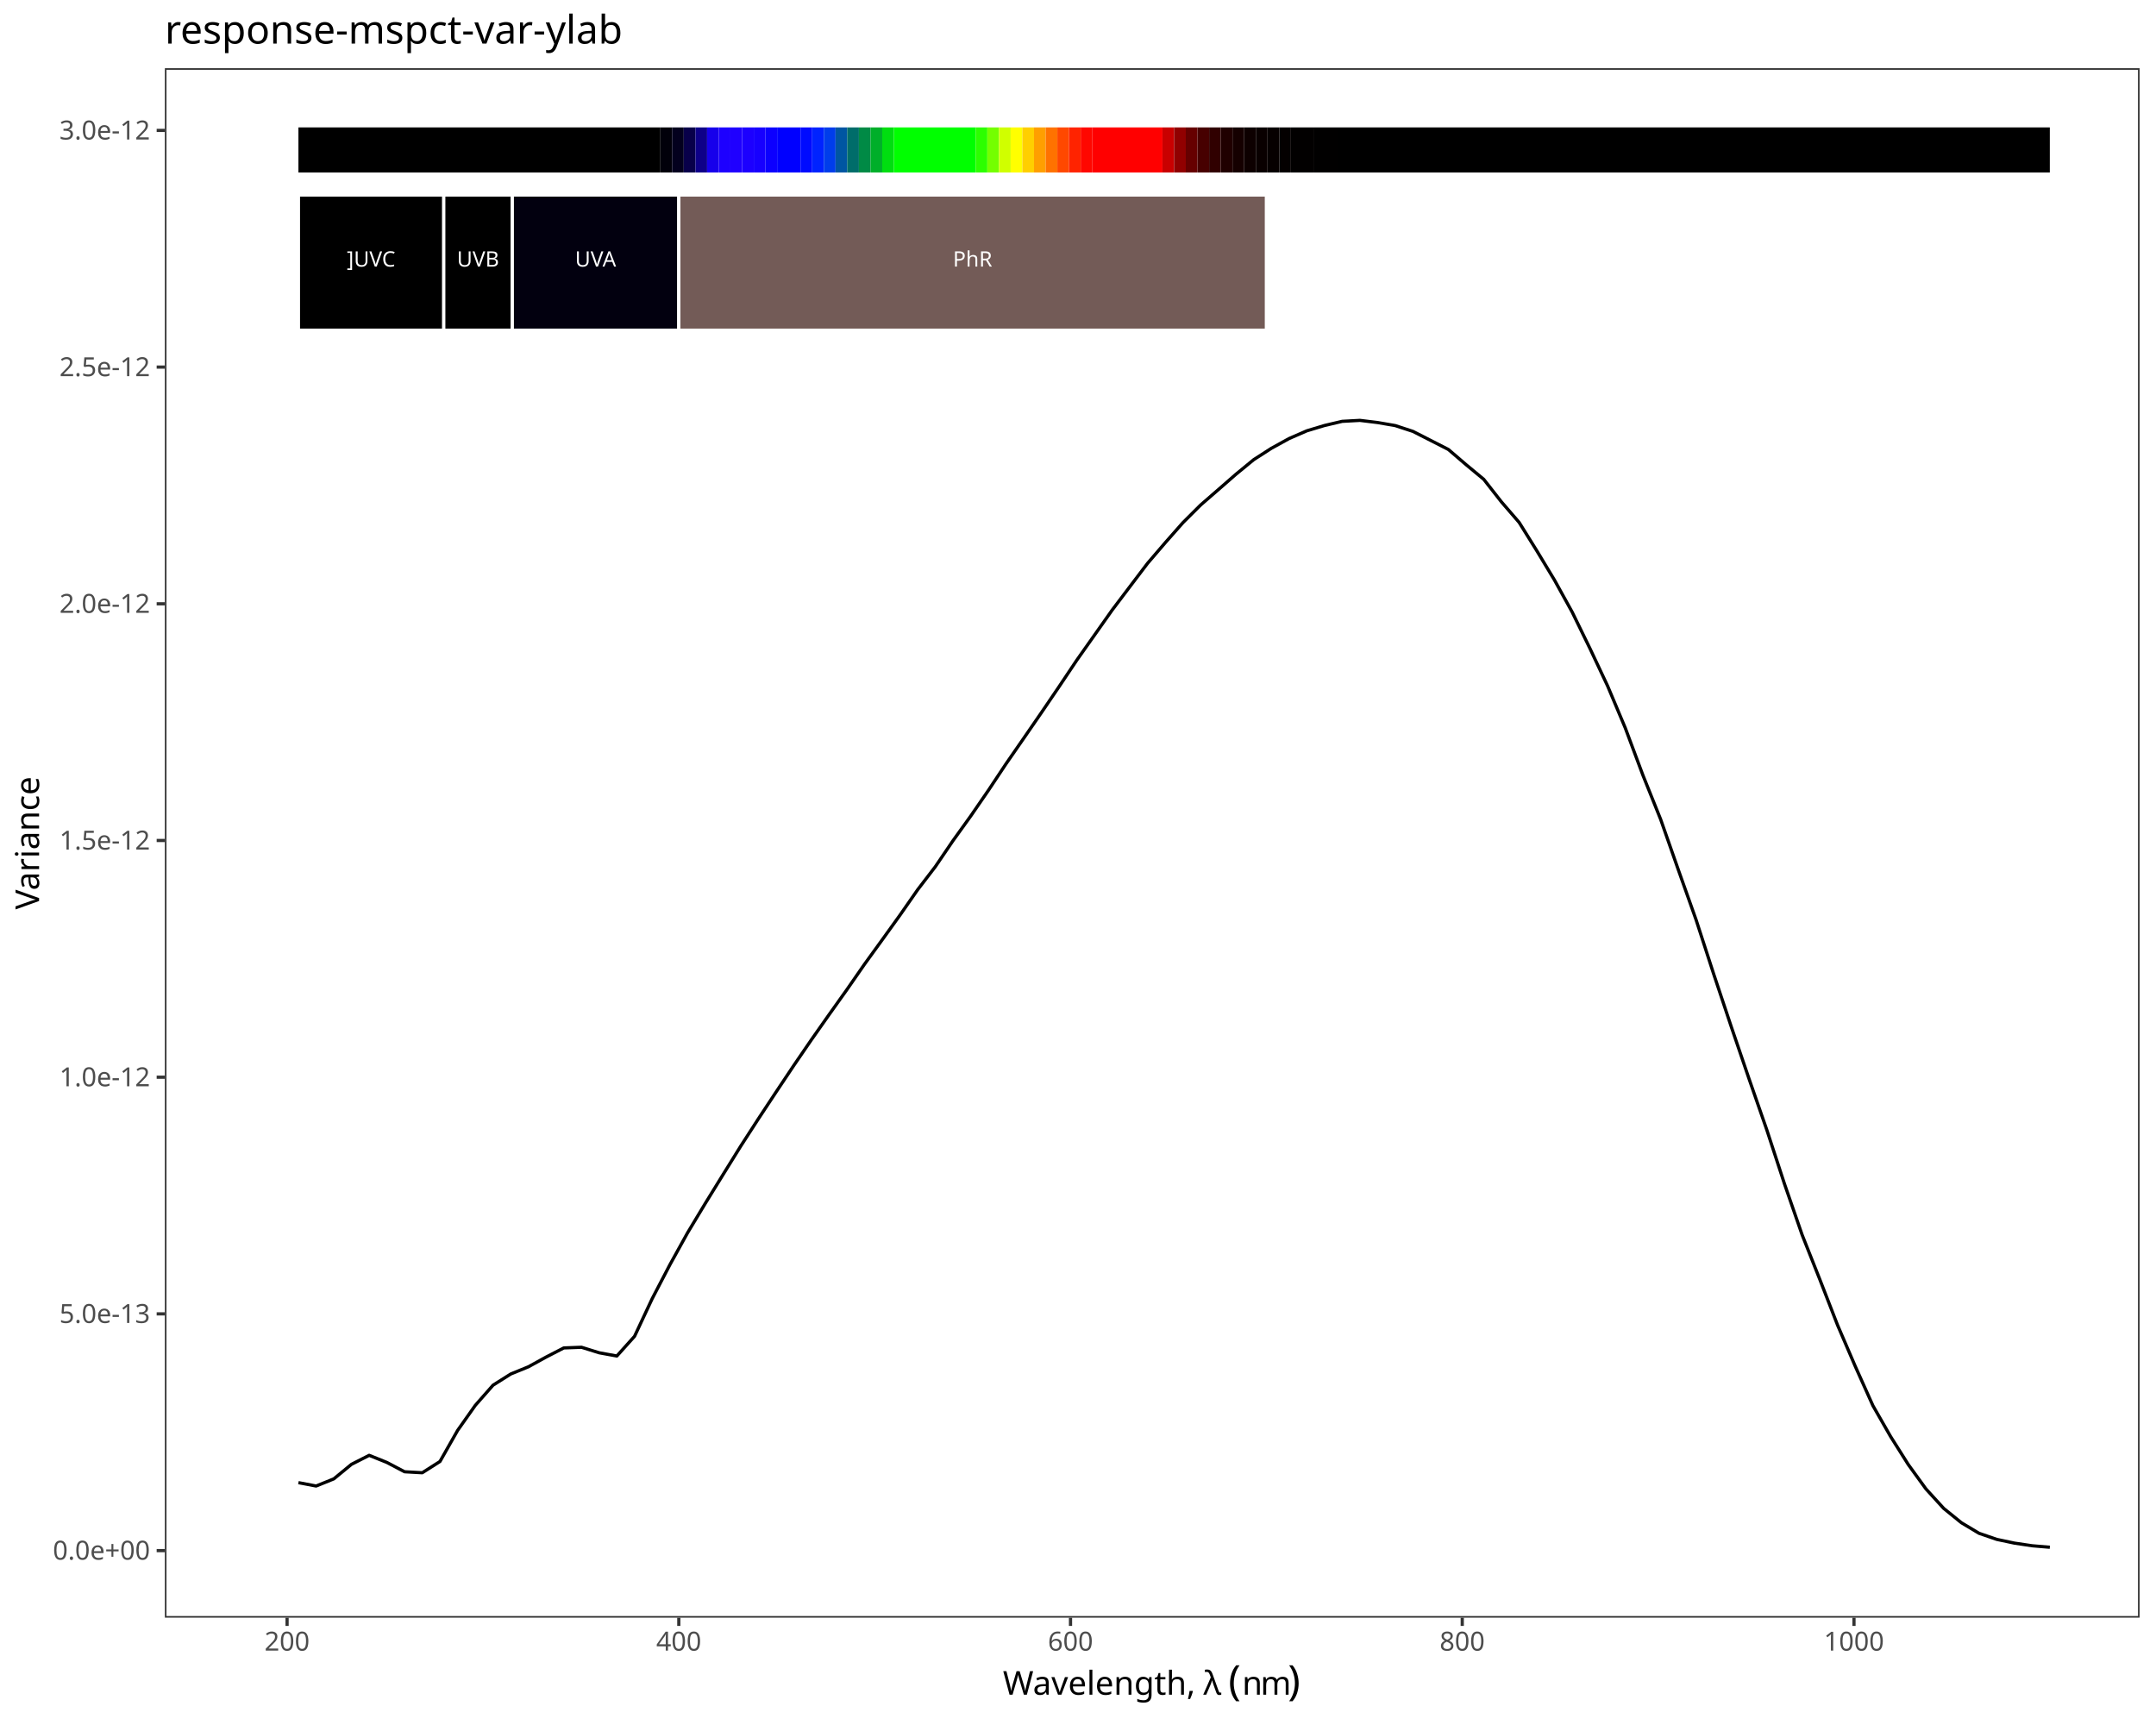
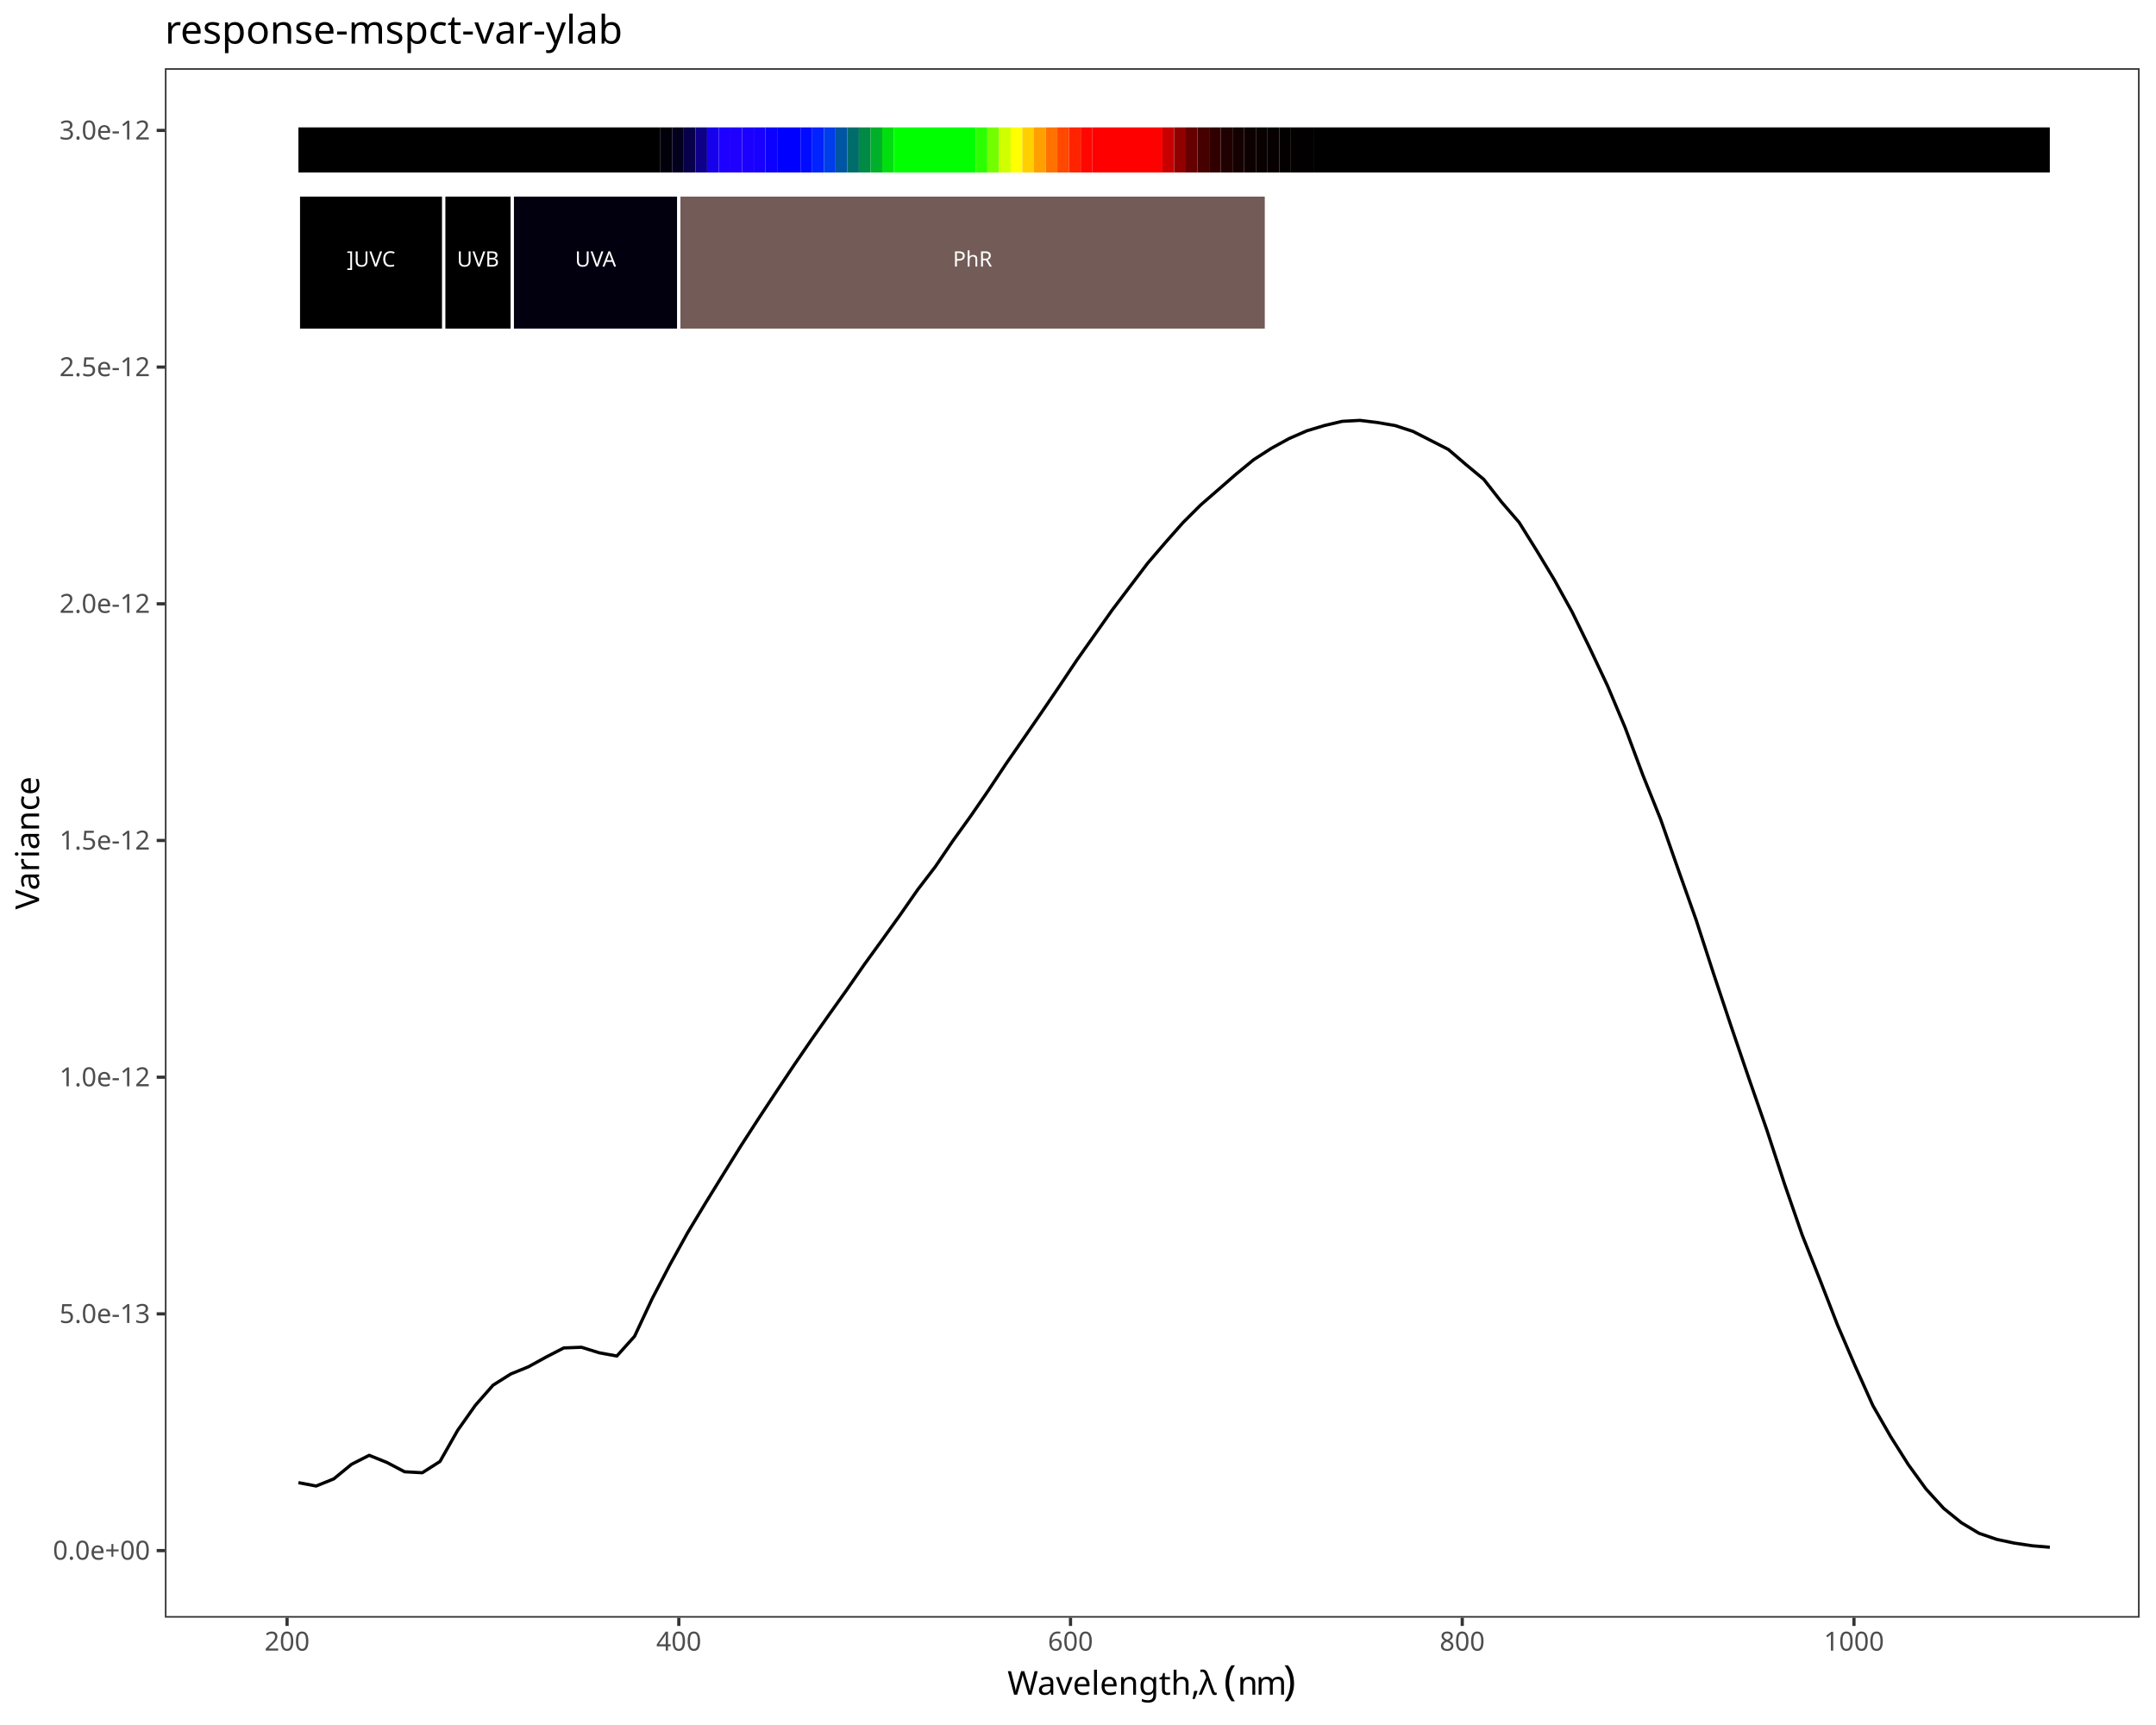
<svg xmlns="http://www.w3.org/2000/svg" class="svglite" data-engine-version="2.0" width="720.00pt" height="576.00pt" viewBox="0 0 720.00 576.00">
  <defs>
    <style type="text/css">
    .svglite line, .svglite polyline, .svglite polygon, .svglite path, .svglite rect, .svglite circle {
      fill: none;
      stroke: #000000;
      stroke-linecap: round;
      stroke-linejoin: round;
      stroke-miterlimit: 10.00;
    }
  </style>
  </defs>
  <rect width="100%" height="100%" style="stroke: none; fill: #FFFFFF;" />
  <defs>
    <clipPath id="cpMC4wMHw3MjAuMDB8MC4wMHw1NzYuMDA=">
      <rect x="0.00" y="0.00" width="720.00" height="576.00" />
    </clipPath>
  </defs>
  <g clip-path="url(#cpMC4wMHw3MjAuMDB8MC4wMHw1NzYuMDA=)">
    <rect x="0.00" y="0.00" width="720.00" height="576.00" style="stroke-width: 1.07; stroke: #FFFFFF; fill: #FFFFFF;" />
  </g>
  <defs>
    <clipPath id="cpNTUuMDZ8NzE0LjUyfDIyLjc4fDU0MC4xNw==">
      <rect x="55.06" y="22.78" width="659.46" height="517.38" />
    </clipPath>
  </defs>
  <g clip-path="url(#cpNTUuMDZ8NzE0LjUyfDIyLjc4fDU0MC4xNw==)">
    <rect x="55.06" y="22.78" width="659.46" height="517.38" style="stroke-width: 1.07; stroke: none; fill: #FFFFFF;" />
    <polyline points="99.66,495.07 105.57,496.20 111.48,493.81 117.39,488.95 123.29,485.95 129.20,488.33 135.11,491.44 141.02,491.77 146.93,488.01 152.83,477.62 158.74,469.25 164.65,462.53 170.56,458.80 176.46,456.39 182.37,453.14 188.28,450.09 194.19,449.87 200.10,451.71 206.00,452.79 211.91,446.21 217.82,433.60 223.73,422.28 229.64,411.61 235.54,401.82 241.45,392.24 247.36,382.72 253.27,373.58 259.18,364.63 265.08,355.79 270.99,347.16 276.90,338.76 282.81,330.47 288.72,321.95 294.62,313.81 300.53,305.60 306.44,297.11 312.35,289.40 318.25,280.72 324.16,272.51 330.07,263.92 335.98,255.03 341.89,246.50 347.79,237.94 353.70,229.25 359.61,220.42 365.52,212.05 371.43,203.68 377.33,195.88 383.24,188.09 389.15,181.20 395.06,174.50 400.97,168.61 406.87,163.49 412.78,158.33 418.69,153.48 424.60,149.68 430.51,146.43 436.41,143.86 442.32,142.08 448.23,140.69 454.14,140.37 460.04,141.09 465.95,142.11 471.86,144.05 477.77,147.06 483.68,150.08 489.58,155.14 495.49,160.04 501.40,167.58 507.31,174.43 513.22,183.91 519.12,193.69 525.03,204.38 530.94,216.48 536.85,229.02 542.76,243.07 548.66,258.87 554.57,273.58 560.48,290.44 566.39,307.08 572.29,325.25 578.20,342.96 584.11,360.28 590.02,377.26 595.93,395.32 601.83,412.35 607.74,427.25 613.65,442.46 619.56,456.21 625.47,469.38 631.37,479.68 637.28,489.04 643.19,497.19 649.10,503.67 655.01,508.46 660.91,511.99 666.82,514.02 672.73,515.27 678.64,516.15 684.55,516.65 " style="stroke-width: 1.07; stroke-linecap: butt;" />
    <rect x="99.66" y="42.54" width="120.88" height="15.05" style="stroke-width: 1.07; stroke: none; stroke-linecap: butt; stroke-linejoin: miter; fill: #000000;" />
    <rect x="220.54" y="42.54" width="3.90" height="15.05" style="stroke-width: 1.07; stroke: none; stroke-linecap: butt; stroke-linejoin: miter; fill: #01000A;" />
    <rect x="224.44" y="42.54" width="3.90" height="15.05" style="stroke-width: 1.07; stroke: none; stroke-linecap: butt; stroke-linejoin: miter; fill: #03001E;" />
    <rect x="228.34" y="42.54" width="3.90" height="15.05" style="stroke-width: 1.07; stroke: none; stroke-linecap: butt; stroke-linejoin: miter; fill: #08004A;" />
    <rect x="232.24" y="42.54" width="3.90" height="15.05" style="stroke-width: 1.07; stroke: none; stroke-linecap: butt; stroke-linejoin: miter; fill: #0E0089;" />
    <rect x="236.13" y="42.54" width="3.90" height="15.05" style="stroke-width: 1.07; stroke: none; stroke-linecap: butt; stroke-linejoin: miter; fill: #1700EB;" />
    <rect x="240.03" y="42.54" width="3.90" height="15.05" style="stroke-width: 1.07; stroke: none; stroke-linecap: butt; stroke-linejoin: miter; fill: #1D00FF;" />
    <rect x="243.93" y="42.54" width="3.90" height="15.05" style="stroke-width: 1.07; stroke: none; stroke-linecap: butt; stroke-linejoin: miter; fill: #1F00FF;" />
    <rect x="247.83" y="42.54" width="3.90" height="15.05" style="stroke-width: 1.07; stroke: none; stroke-linecap: butt; stroke-linejoin: miter; fill: #1C00FF;" />
    <rect x="251.73" y="42.54" width="3.90" height="15.05" style="stroke-width: 1.07; stroke: none; stroke-linecap: butt; stroke-linejoin: miter; fill: #1700FF;" />
    <rect x="255.63" y="42.54" width="3.90" height="15.05" style="stroke-width: 1.07; stroke: none; stroke-linecap: butt; stroke-linejoin: miter; fill: #0C00FF;" />
    <rect x="259.53" y="42.54" width="7.80" height="15.05" style="stroke-width: 1.07; stroke: none; stroke-linecap: butt; stroke-linejoin: miter; fill: #0000FF;" />
    <rect x="267.33" y="42.54" width="3.90" height="15.05" style="stroke-width: 1.07; stroke: none; stroke-linecap: butt; stroke-linejoin: miter; fill: #000BFF;" />
    <rect x="271.23" y="42.54" width="3.90" height="15.05" style="stroke-width: 1.07; stroke: none; stroke-linecap: butt; stroke-linejoin: miter; fill: #0023FF;" />
    <rect x="275.13" y="42.54" width="3.90" height="15.05" style="stroke-width: 1.07; stroke: none; stroke-linecap: butt; stroke-linejoin: miter; fill: #003DEB;" />
    <rect x="279.03" y="42.54" width="3.90" height="15.05" style="stroke-width: 1.07; stroke: none; stroke-linecap: butt; stroke-linejoin: miter; fill: #0056A2;" />
    <rect x="282.93" y="42.54" width="3.90" height="15.05" style="stroke-width: 1.07; stroke: none; stroke-linecap: butt; stroke-linejoin: miter; fill: #006D6A;" />
    <rect x="286.82" y="42.54" width="3.90" height="15.05" style="stroke-width: 1.07; stroke: none; stroke-linecap: butt; stroke-linejoin: miter; fill: #008A45;" />
    <rect x="290.72" y="42.54" width="3.90" height="15.05" style="stroke-width: 1.07; stroke: none; stroke-linecap: butt; stroke-linejoin: miter; fill: #00AF2A;" />
    <rect x="294.62" y="42.54" width="3.90" height="15.05" style="stroke-width: 1.07; stroke: none; stroke-linecap: butt; stroke-linejoin: miter; fill: #00DE10;" />
    <rect x="298.52" y="42.54" width="27.29" height="15.05" style="stroke-width: 1.07; stroke: none; stroke-linecap: butt; stroke-linejoin: miter; fill: #00FF00;" />
    <rect x="325.82" y="42.54" width="3.90" height="15.05" style="stroke-width: 1.07; stroke: none; stroke-linecap: butt; stroke-linejoin: miter; fill: #2CFF00;" />
    <rect x="329.72" y="42.54" width="3.90" height="15.05" style="stroke-width: 1.07; stroke: none; stroke-linecap: butt; stroke-linejoin: miter; fill: #74FF00;" />
    <rect x="333.62" y="42.54" width="3.90" height="15.05" style="stroke-width: 1.07; stroke: none; stroke-linecap: butt; stroke-linejoin: miter; fill: #D0FF00;" />
    <rect x="337.51" y="42.54" width="3.90" height="15.05" style="stroke-width: 1.07; stroke: none; stroke-linecap: butt; stroke-linejoin: miter; fill: #FFFF00;" />
    <rect x="341.41" y="42.54" width="3.90" height="15.05" style="stroke-width: 1.07; stroke: none; stroke-linecap: butt; stroke-linejoin: miter; fill: #FFCF00;" />
    <rect x="345.31" y="42.54" width="3.90" height="15.05" style="stroke-width: 1.07; stroke: none; stroke-linecap: butt; stroke-linejoin: miter; fill: #FF9F00;" />
    <rect x="349.21" y="42.54" width="3.90" height="15.05" style="stroke-width: 1.07; stroke: none; stroke-linecap: butt; stroke-linejoin: miter; fill: #FF7200;" />
    <rect x="353.11" y="42.54" width="3.90" height="15.05" style="stroke-width: 1.07; stroke: none; stroke-linecap: butt; stroke-linejoin: miter; fill: #FF4800;" />
    <rect x="357.01" y="42.54" width="3.90" height="15.05" style="stroke-width: 1.07; stroke: none; stroke-linecap: butt; stroke-linejoin: miter; fill: #FF2300;" />
    <rect x="360.91" y="42.54" width="3.90" height="15.05" style="stroke-width: 1.07; stroke: none; stroke-linecap: butt; stroke-linejoin: miter; fill: #FF0700;" />
    <rect x="364.81" y="42.54" width="23.40" height="15.05" style="stroke-width: 1.07; stroke: none; stroke-linecap: butt; stroke-linejoin: miter; fill: #FF0000;" />
    <rect x="388.20" y="42.54" width="3.90" height="15.05" style="stroke-width: 1.07; stroke: none; stroke-linecap: butt; stroke-linejoin: miter; fill: #C90000;" />
    <rect x="392.10" y="42.54" width="3.90" height="15.05" style="stroke-width: 1.07; stroke: none; stroke-linecap: butt; stroke-linejoin: miter; fill: #910000;" />
    <rect x="396.00" y="42.54" width="3.90" height="15.05" style="stroke-width: 1.07; stroke: none; stroke-linecap: butt; stroke-linejoin: miter; fill: #660000;" />
    <rect x="399.90" y="42.54" width="3.90" height="15.05" style="stroke-width: 1.07; stroke: none; stroke-linecap: butt; stroke-linejoin: miter; fill: #470000;" />
    <rect x="403.80" y="42.54" width="3.90" height="15.05" style="stroke-width: 1.07; stroke: none; stroke-linecap: butt; stroke-linejoin: miter; fill: #300000;" />
    <rect x="407.70" y="42.54" width="3.90" height="15.05" style="stroke-width: 1.07; stroke: none; stroke-linecap: butt; stroke-linejoin: miter; fill: #200000;" />
    <rect x="411.60" y="42.54" width="3.90" height="15.05" style="stroke-width: 1.07; stroke: none; stroke-linecap: butt; stroke-linejoin: miter; fill: #150000;" />
    <rect x="415.50" y="42.54" width="3.90" height="15.05" style="stroke-width: 1.07; stroke: none; stroke-linecap: butt; stroke-linejoin: miter; fill: #0D0000;" />
    <rect x="419.40" y="42.54" width="3.90" height="15.05" style="stroke-width: 1.07; stroke: none; stroke-linecap: butt; stroke-linejoin: miter; fill: #090000;" />
    <rect x="423.30" y="42.54" width="3.90" height="15.05" style="stroke-width: 1.07; stroke: none; stroke-linecap: butt; stroke-linejoin: miter; fill: #060000;" />
    <rect x="427.20" y="42.54" width="3.90" height="15.05" style="stroke-width: 1.07; stroke: none; stroke-linecap: butt; stroke-linejoin: miter; fill: #040000;" />
    <rect x="431.10" y="42.54" width="7.80" height="15.05" style="stroke-width: 1.07; stroke: none; stroke-linecap: butt; stroke-linejoin: miter; fill: #020000;" />
    <rect x="438.89" y="42.54" width="7.80" height="15.05" style="stroke-width: 1.07; stroke: none; stroke-linecap: butt; stroke-linejoin: miter; fill: #010000;" />
    <rect x="446.69" y="42.54" width="237.85" height="15.05" style="stroke-width: 1.07; stroke: none; stroke-linecap: butt; stroke-linejoin: miter; fill: #000000;" />
    <rect x="99.66" y="65.11" width="48.54" height="45.15" style="stroke-width: 1.07; stroke: #FFFFFF; stroke-linecap: butt; stroke-linejoin: miter; fill: #000000;" />
    <rect x="148.20" y="65.11" width="22.89" height="45.15" style="stroke-width: 1.07; stroke: #FFFFFF; stroke-linecap: butt; stroke-linejoin: miter; fill: #000000;" />
    <rect x="171.09" y="65.11" width="55.60" height="45.15" style="stroke-width: 1.07; stroke: #FFFFFF; stroke-linecap: butt; stroke-linejoin: miter; fill: #02000F;" />
    <rect x="226.69" y="65.11" width="196.22" height="45.15" style="stroke-width: 1.07; stroke: #FFFFFF; stroke-linecap: butt; stroke-linejoin: miter; fill: #735B57;" />
    <text x="123.93" y="89.01" text-anchor="middle" style="font-size: 7.11px; fill: #FFFFFF; font-family: sans;" textLength="17.00px" lengthAdjust="spacingAndGlyphs">]UVC</text>
    <text x="159.64" y="89.01" text-anchor="middle" style="font-size: 7.11px; fill: #FFFFFF; font-family: sans;" textLength="14.63px" lengthAdjust="spacingAndGlyphs">UVB</text>
    <text x="198.89" y="89.01" text-anchor="middle" style="font-size: 7.11px; fill: #FFFFFF; font-family: sans;" textLength="14.63px" lengthAdjust="spacingAndGlyphs">UVA</text>
    <text x="324.80" y="89.01" text-anchor="middle" style="font-size: 7.11px; fill: #FFFFFF; font-family: sans;" textLength="13.84px" lengthAdjust="spacingAndGlyphs">PhR</text>
    <rect x="55.06" y="22.78" width="659.46" height="517.38" style="stroke-width: 1.07; stroke: #333333;" />
  </g>
  <g clip-path="url(#cpMC4wMHw3MjAuMDB8MC4wMHw1NzYuMDA=)">
    <text x="50.13" y="520.79" text-anchor="end" style="font-size: 8.80px; fill: #4D4D4D; font-family: sans;" textLength="32.06px" lengthAdjust="spacingAndGlyphs">0.0e+00</text>
    <text x="50.13" y="441.75" text-anchor="end" style="font-size: 8.80px; fill: #4D4D4D; font-family: sans;" textLength="29.85px" lengthAdjust="spacingAndGlyphs">5.0e-13</text>
    <text x="50.13" y="362.72" text-anchor="end" style="font-size: 8.80px; fill: #4D4D4D; font-family: sans;" textLength="29.85px" lengthAdjust="spacingAndGlyphs">1.0e-12</text>
    <text x="50.13" y="283.68" text-anchor="end" style="font-size: 8.80px; fill: #4D4D4D; font-family: sans;" textLength="29.85px" lengthAdjust="spacingAndGlyphs">1.5e-12</text>
    <text x="50.13" y="204.64" text-anchor="end" style="font-size: 8.80px; fill: #4D4D4D; font-family: sans;" textLength="29.85px" lengthAdjust="spacingAndGlyphs">2.0e-12</text>
    <text x="50.13" y="125.61" text-anchor="end" style="font-size: 8.80px; fill: #4D4D4D; font-family: sans;" textLength="29.85px" lengthAdjust="spacingAndGlyphs">2.5e-12</text>
    <text x="50.13" y="46.57" text-anchor="end" style="font-size: 8.80px; fill: #4D4D4D; font-family: sans;" textLength="29.85px" lengthAdjust="spacingAndGlyphs">3.0e-12</text>
    <polyline points="52.32,517.76 55.06,517.76 " style="stroke-width: 1.07; stroke: #333333; stroke-linecap: butt;" />
    <polyline points="52.32,438.72 55.06,438.72 " style="stroke-width: 1.07; stroke: #333333; stroke-linecap: butt;" />
    <polyline points="52.32,359.69 55.06,359.69 " style="stroke-width: 1.07; stroke: #333333; stroke-linecap: butt;" />
    <polyline points="52.32,280.65 55.06,280.65 " style="stroke-width: 1.07; stroke: #333333; stroke-linecap: butt;" />
    <polyline points="52.32,201.62 55.06,201.62 " style="stroke-width: 1.07; stroke: #333333; stroke-linecap: butt;" />
    <polyline points="52.32,122.58 55.06,122.58 " style="stroke-width: 1.07; stroke: #333333; stroke-linecap: butt;" />
    <polyline points="52.32,43.55 55.06,43.55 " style="stroke-width: 1.07; stroke: #333333; stroke-linecap: butt;" />
    <polyline points="95.87,542.91 95.87,540.17 " style="stroke-width: 1.07; stroke: #333333; stroke-linecap: butt;" />
    <polyline points="226.69,542.91 226.69,540.17 " style="stroke-width: 1.07; stroke: #333333; stroke-linecap: butt;" />
    <polyline points="357.50,542.91 357.50,540.17 " style="stroke-width: 1.07; stroke: #333333; stroke-linecap: butt;" />
    <polyline points="488.32,542.91 488.32,540.17 " style="stroke-width: 1.07; stroke: #333333; stroke-linecap: butt;" />
    <polyline points="619.14,542.91 619.14,540.17 " style="stroke-width: 1.07; stroke: #333333; stroke-linecap: butt;" />
    <text x="95.87" y="551.16" text-anchor="middle" style="font-size: 8.80px; fill: #4D4D4D; font-family: sans;" textLength="14.68px" lengthAdjust="spacingAndGlyphs">200</text>
    <text x="226.69" y="551.16" text-anchor="middle" style="font-size: 8.80px; fill: #4D4D4D; font-family: sans;" textLength="14.68px" lengthAdjust="spacingAndGlyphs">400</text>
    <text x="357.50" y="551.16" text-anchor="middle" style="font-size: 8.80px; fill: #4D4D4D; font-family: sans;" textLength="14.68px" lengthAdjust="spacingAndGlyphs">600</text>
    <text x="488.32" y="551.16" text-anchor="middle" style="font-size: 8.80px; fill: #4D4D4D; font-family: sans;" textLength="14.68px" lengthAdjust="spacingAndGlyphs">800</text>
    <text x="619.14" y="551.16" text-anchor="middle" style="font-size: 8.80px; fill: #4D4D4D; font-family: sans;" textLength="19.58px" lengthAdjust="spacingAndGlyphs">1000</text>
-     <text x="334.92" y="565.89" style="font-size: 11.00px; font-family: sans;" textLength="64.20px" lengthAdjust="spacingAndGlyphs">Wavelength, </text>
-     <text x="399.12" y="565.89" style="font-size: 11.00px; font-family: sans;" textLength="2.75px" lengthAdjust="spacingAndGlyphs"> </text>
-     <text x="401.88" y="565.89" style="font-size: 11.00px; font-family: sans;" textLength="5.60px" lengthAdjust="spacingAndGlyphs">λ</text>
-     <text x="407.48" y="565.89" style="font-size: 11.00px; font-family: sans;" textLength="2.75px" lengthAdjust="spacingAndGlyphs"> </text>
-     <text x="410.23" y="565.89" style="font-size: 13.75px; font-family: sans;" textLength="4.58px" lengthAdjust="spacingAndGlyphs">(</text>
-     <text x="414.81" y="565.89" style="font-size: 11.00px; font-family: sans;" textLength="6.12px" lengthAdjust="spacingAndGlyphs">n</text>
-     <text x="420.93" y="565.89" style="font-size: 11.00px; font-family: sans;" textLength="9.17px" lengthAdjust="spacingAndGlyphs">m</text>
-     <text x="430.10" y="565.89" style="font-size: 13.75px; font-family: sans;" textLength="4.57px" lengthAdjust="spacingAndGlyphs">)</text>
+     <text x="336.45" y="565.89" style="font-size: 11.00px; font-family: sans;" textLength="61.15px" lengthAdjust="spacingAndGlyphs">Wavelength,</text>
+     <text x="397.60" y="565.89" style="font-size: 11.00px; font-family: sans;" textLength="2.75px" lengthAdjust="spacingAndGlyphs"> </text>
+     <text x="400.35" y="565.89" style="font-size: 11.00px; font-family: sans;" textLength="5.60px" lengthAdjust="spacingAndGlyphs">λ</text>
+     <text x="405.95" y="565.89" style="font-size: 11.00px; font-family: sans;" textLength="2.75px" lengthAdjust="spacingAndGlyphs"> </text>
+     <text x="408.70" y="565.89" style="font-size: 13.75px; font-family: sans;" textLength="4.58px" lengthAdjust="spacingAndGlyphs">(</text>
+     <text x="413.28" y="565.89" style="font-size: 11.00px; font-family: sans;" textLength="6.12px" lengthAdjust="spacingAndGlyphs">n</text>
+     <text x="419.40" y="565.89" style="font-size: 11.00px; font-family: sans;" textLength="9.17px" lengthAdjust="spacingAndGlyphs">m</text>
+     <text x="428.57" y="565.89" style="font-size: 13.75px; font-family: sans;" textLength="4.57px" lengthAdjust="spacingAndGlyphs">)</text>
    <text transform="translate(13.05,281.48) rotate(-90)" text-anchor="middle" style="font-size: 11.00px; font-family: sans;" textLength="43.42px" lengthAdjust="spacingAndGlyphs">Variance</text>
    <text x="55.06" y="14.56" style="font-size: 13.20px; font-family: sans;" textLength="145.28px" lengthAdjust="spacingAndGlyphs">response-mspct-var-ylab</text>
  </g>
</svg>
